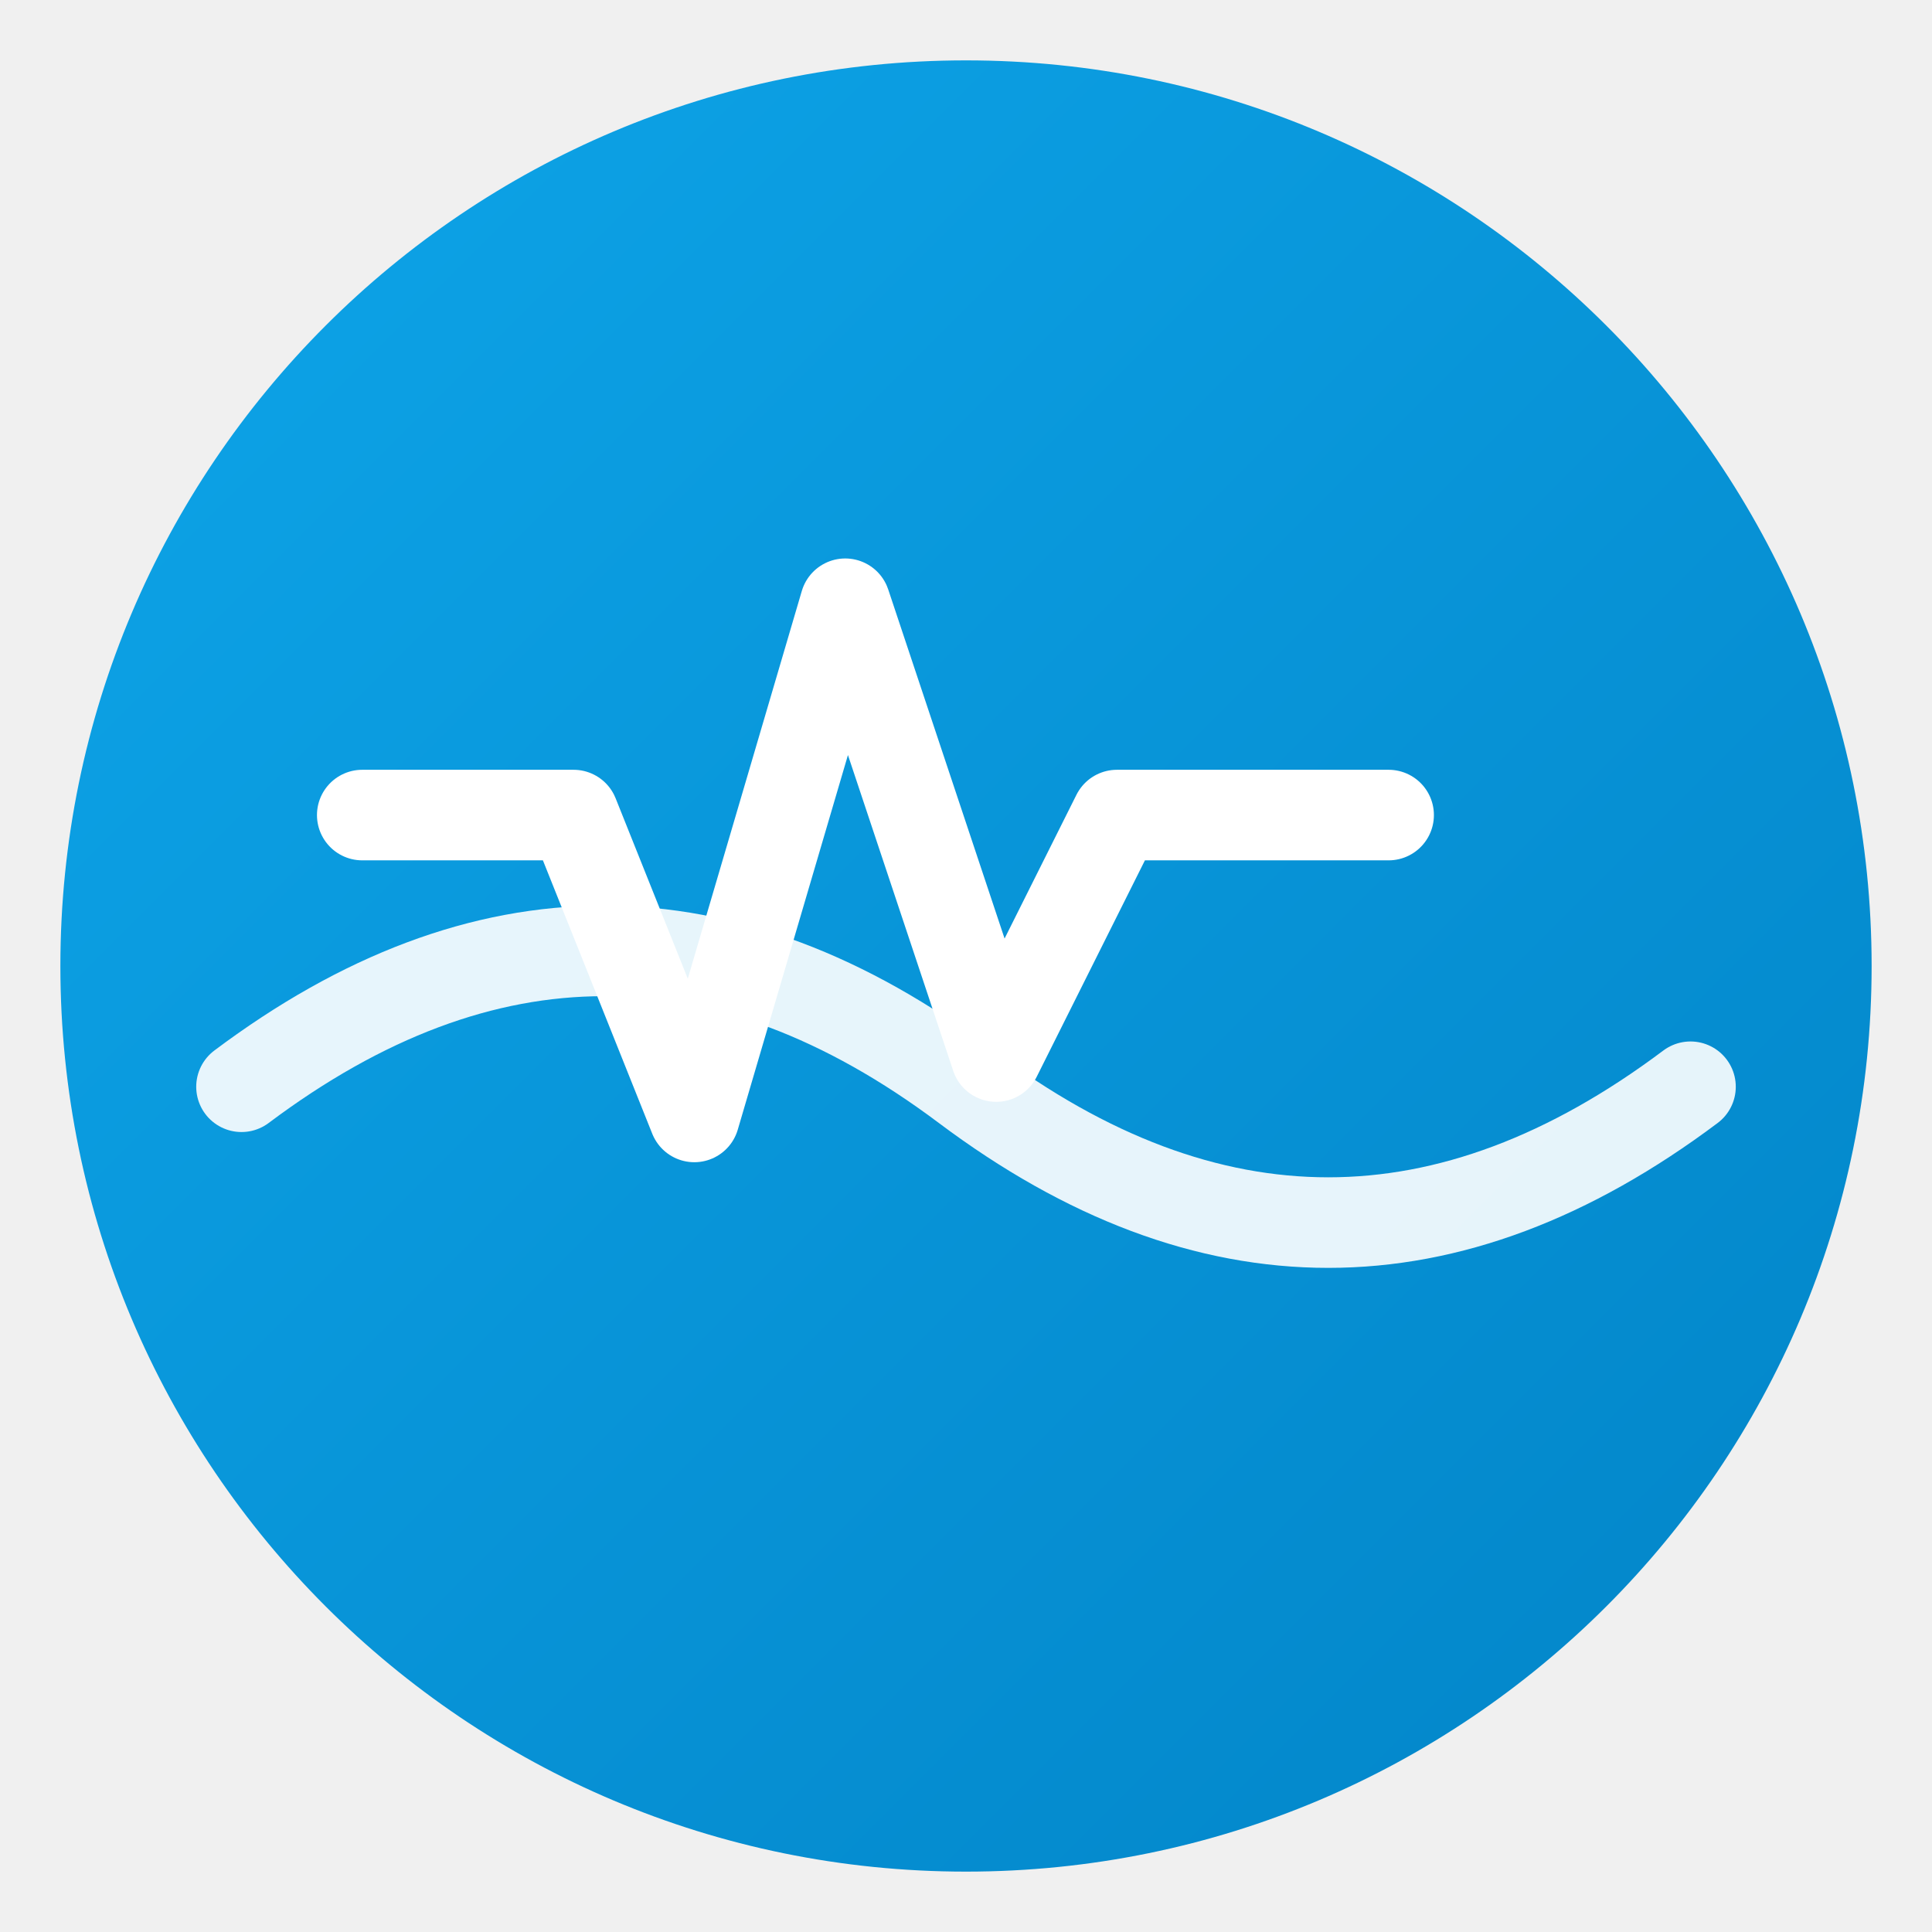
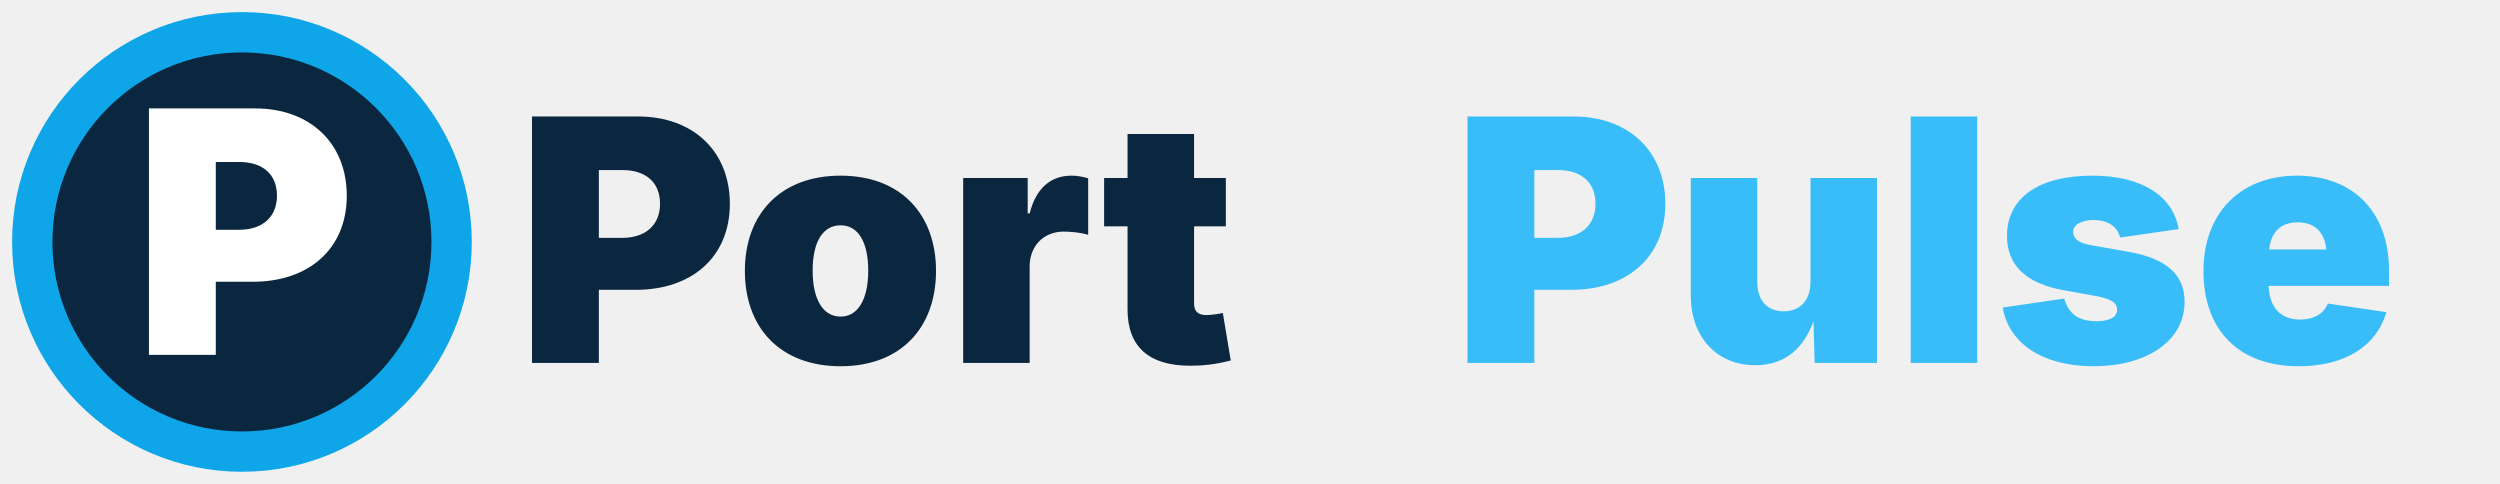
- <svg xmlns="http://www.w3.org/2000/svg" width="128" height="128" viewBox="0 0 128 128" role="img" aria-label="PortPulse">
+ <svg xmlns="http://www.w3.org/2000/svg" viewBox="0 0 620 120" role="img" aria-label="PortPulse">
  <defs>
-     <linearGradient id="ocean" x1="0" y1="0" x2="1" y2="1">
-       <stop offset="0" stop-color="#0ea5e9" />
-       <stop offset="1" stop-color="#0284c7" />
-     </linearGradient>
+     <style>
+       .word { font: 900 84px/1 Inter, system-ui, -apple-system, "Segoe UI", Roboto, Helvetica, Arial, sans-serif; }
+     </style>
  </defs>
-   <circle cx="64" cy="64" r="60" fill="url(#ocean)" />
-   <path d="M16 72c16-12 32-12 48 0s32 12 48 0" fill="none" stroke="white" stroke-width="6" stroke-linecap="round" opacity="0.9" />
-   <path d="M24 54h14l8 20 10-34 10 30 8-16h18" fill="none" stroke="white" stroke-width="6" stroke-linecap="round" stroke-linejoin="round" />
+   <circle cx="60" cy="60" r="52" fill="#0B2740" />
+   <circle cx="60" cy="60" r="52" fill="none" stroke="#0EA5E9" stroke-width="10" />
+   <text x="33" y="88" fill="#FFFFFF" class="word">P</text>
+   <text x="128" y="90" class="word" fill="#0B2740">Port</text>
+   <text x="360" y="90" class="word" fill="#38BDF8">Pulse</text>
</svg>
